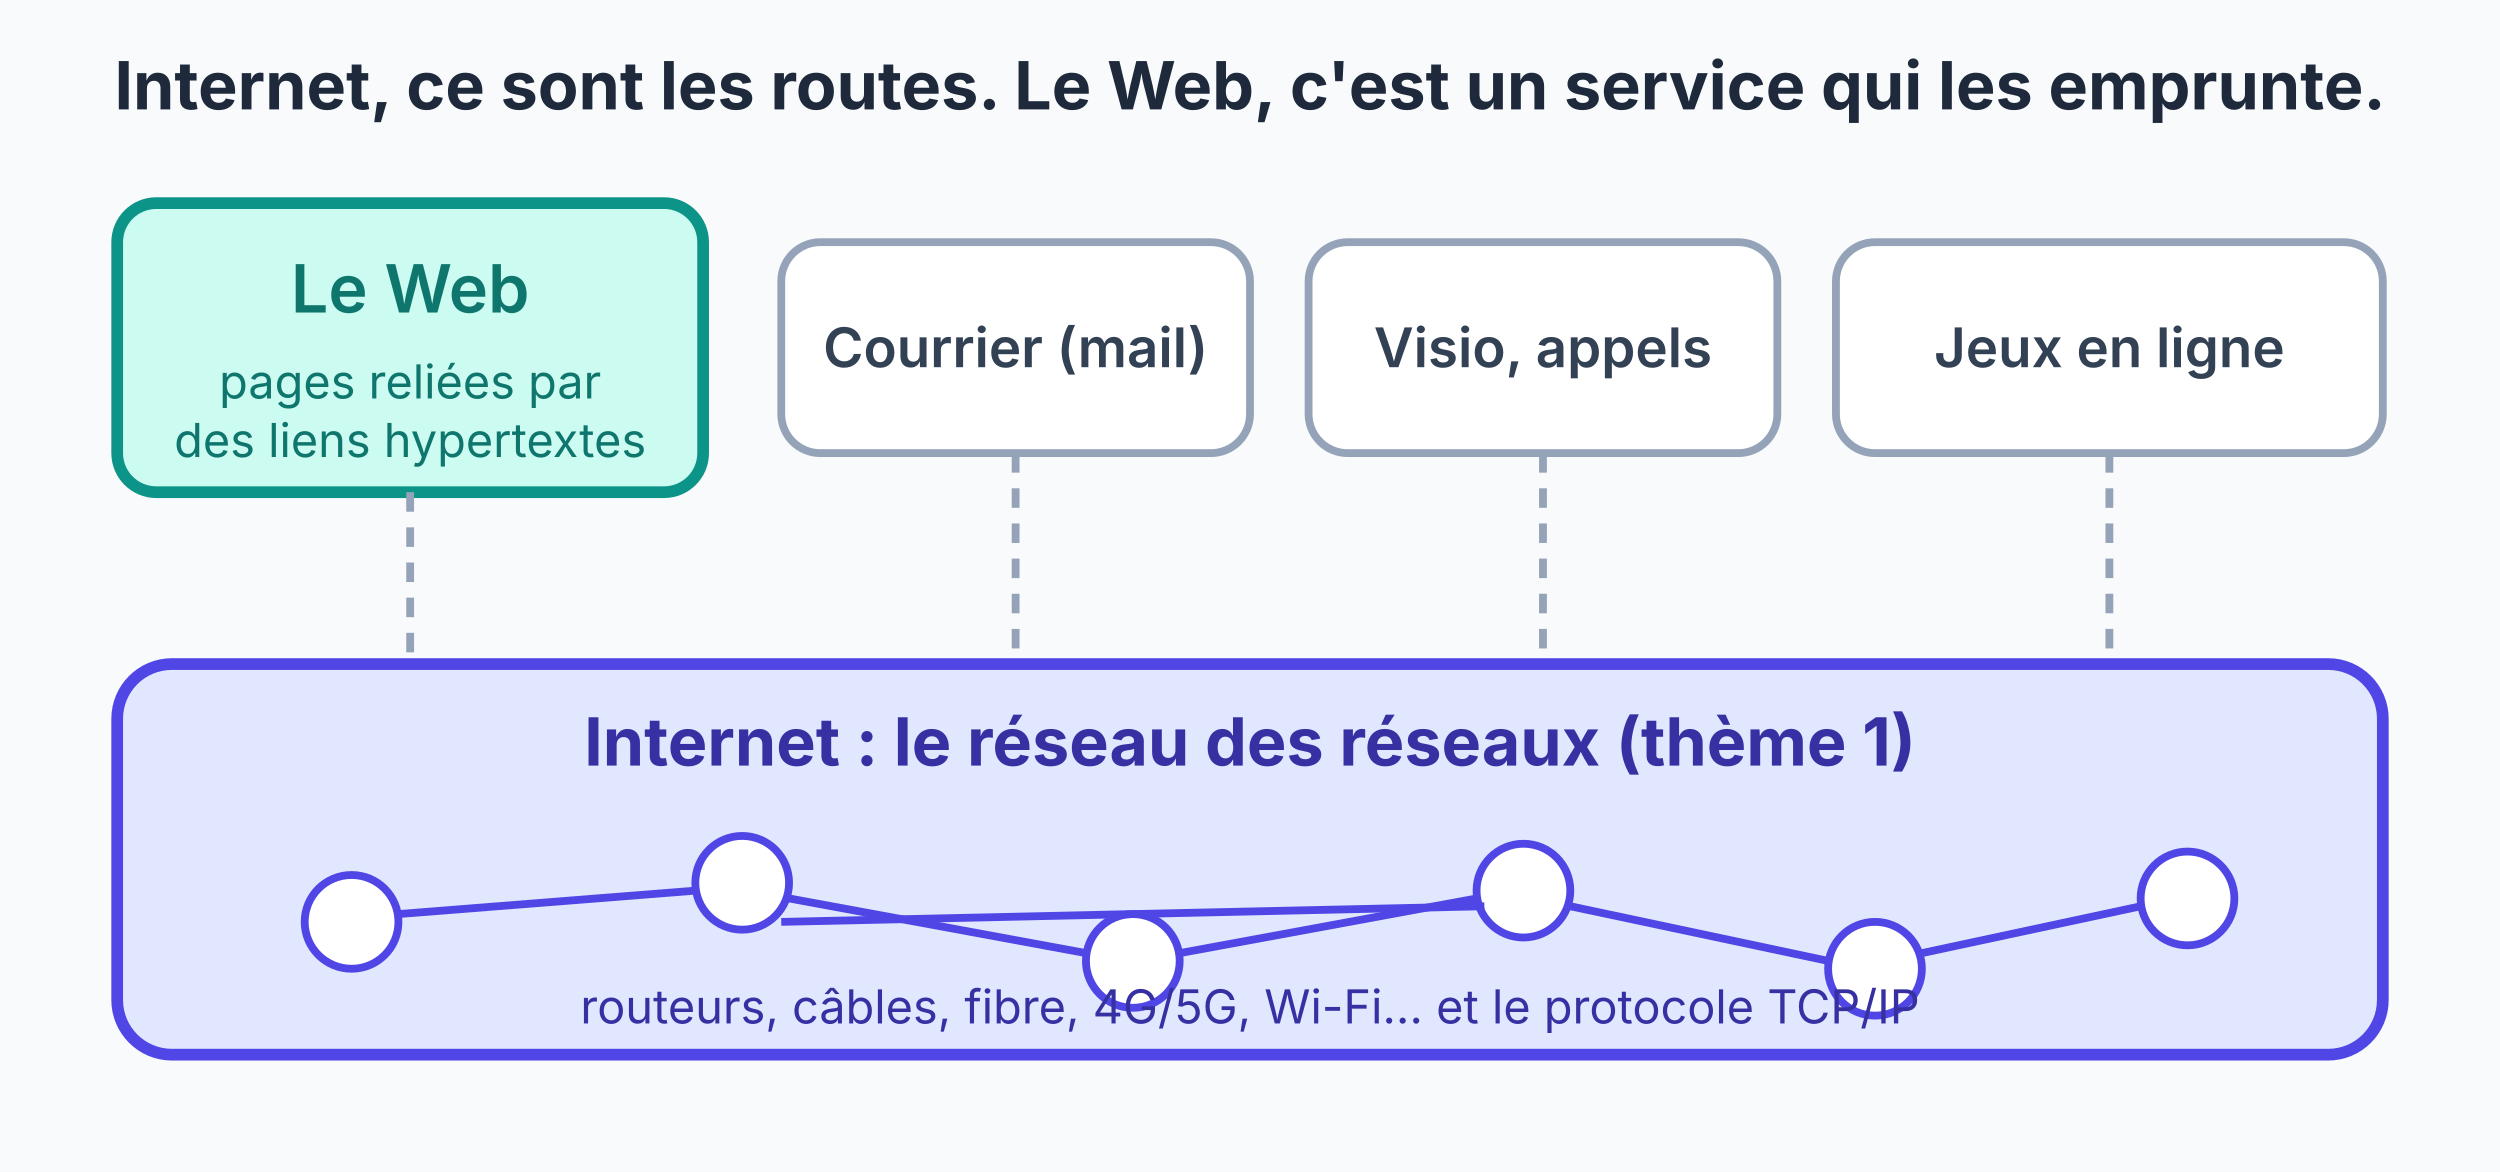
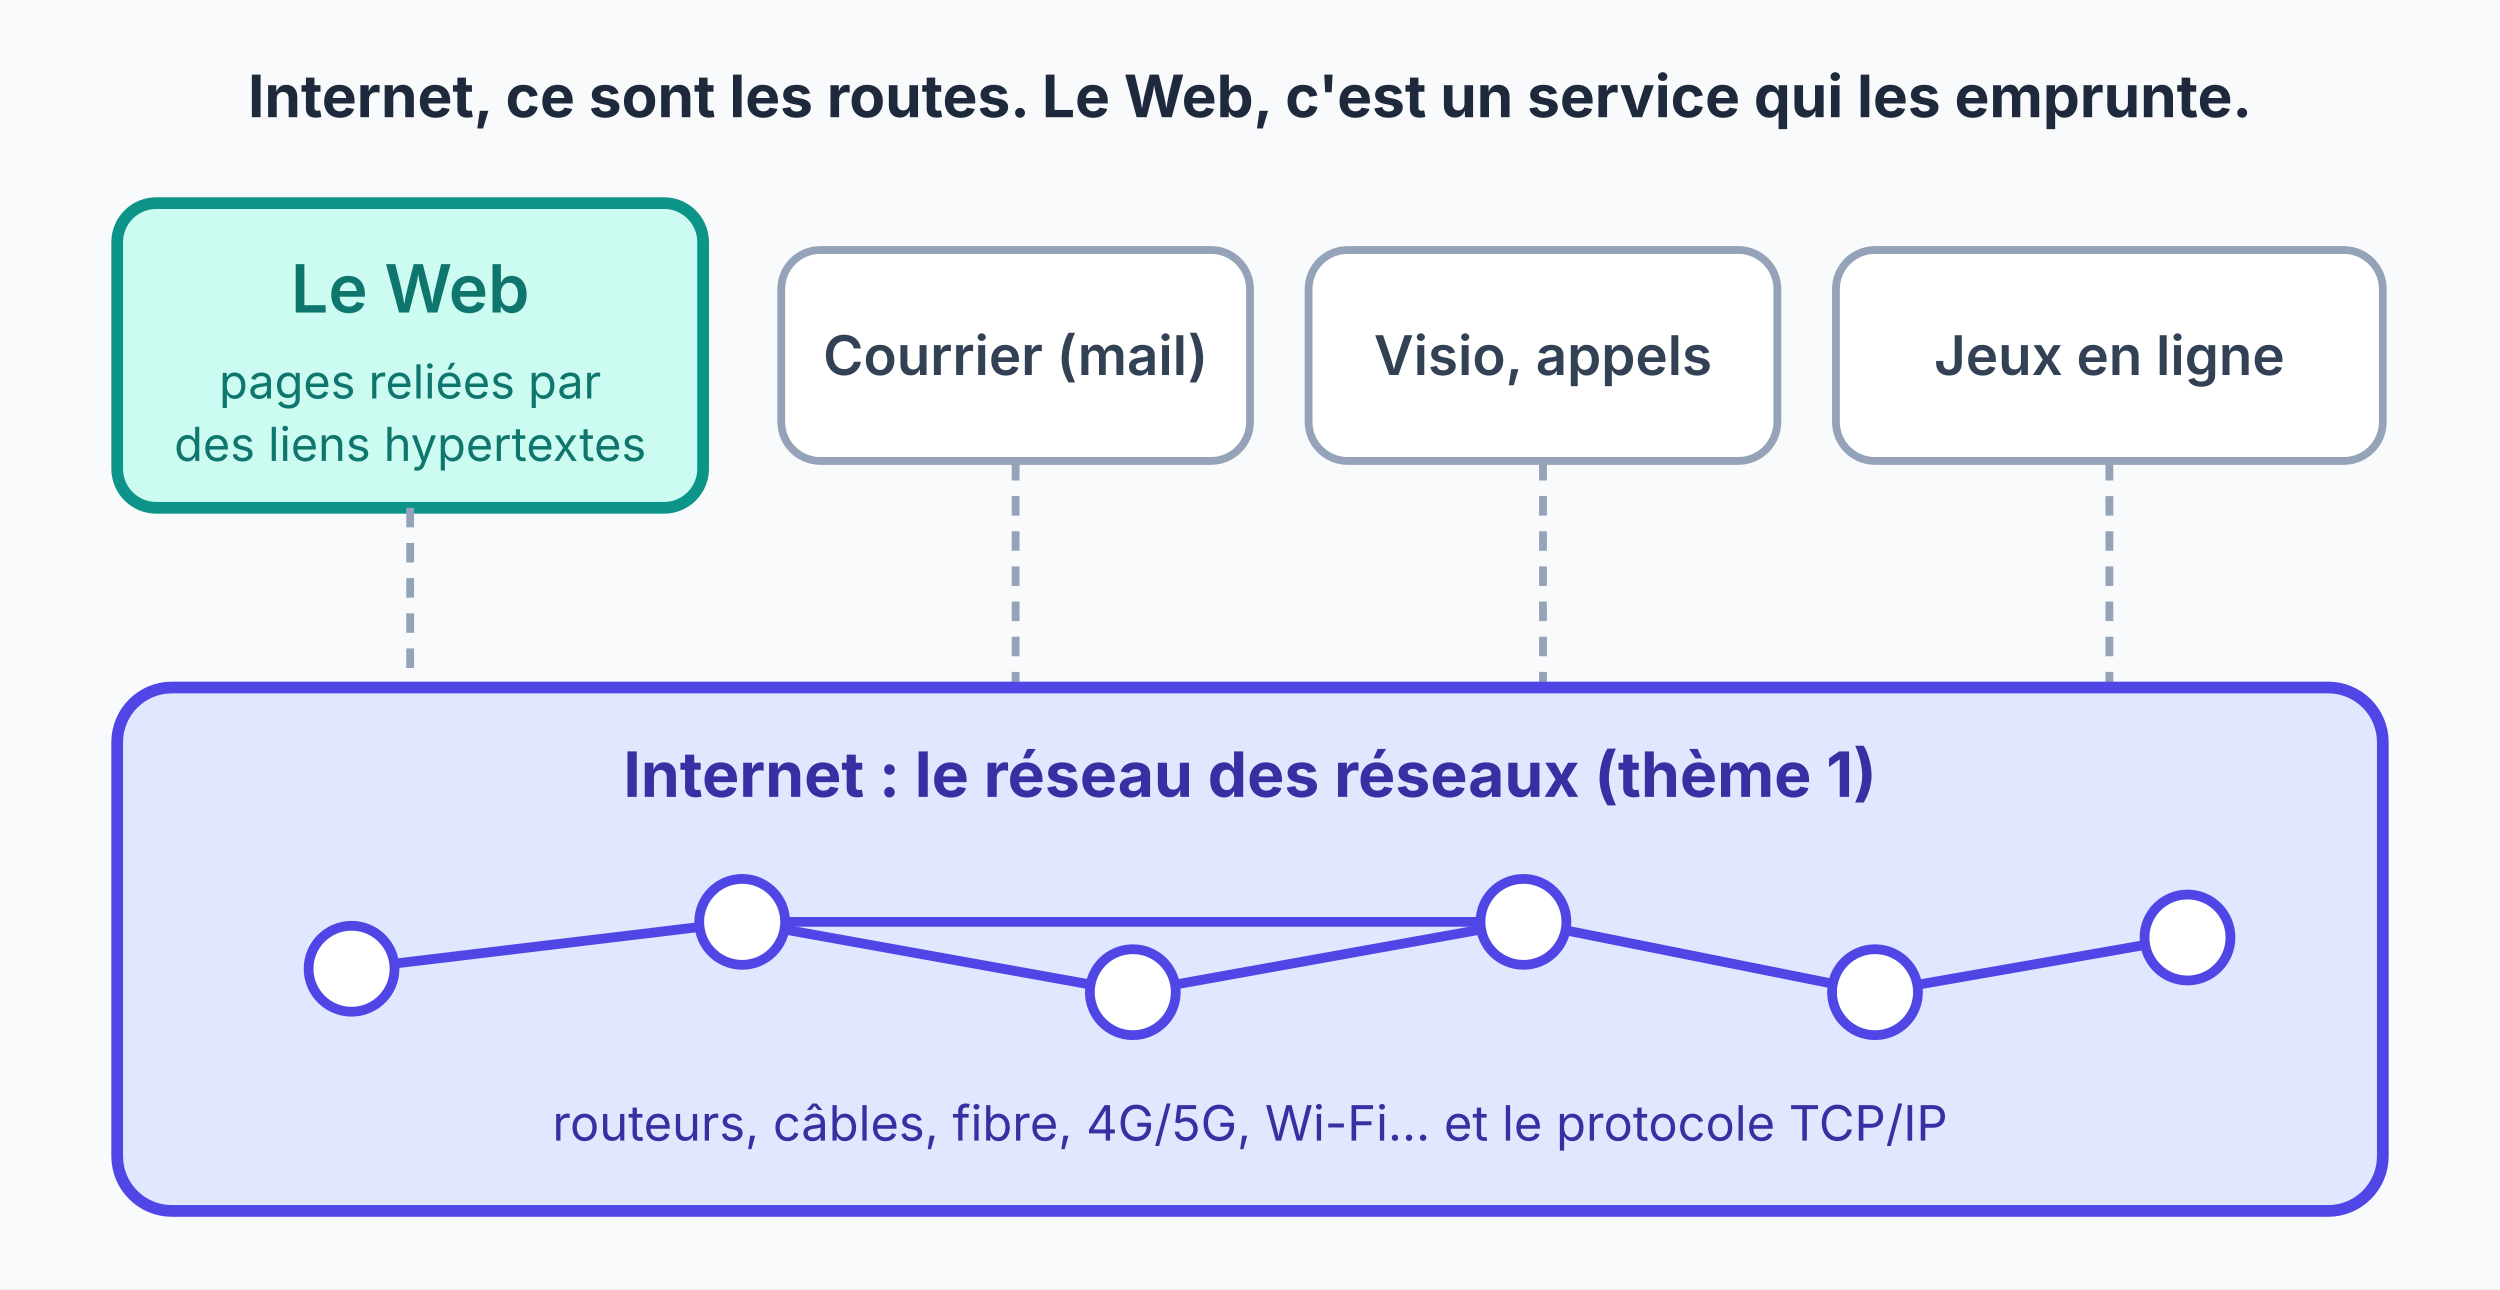
- <svg xmlns="http://www.w3.org/2000/svg" viewBox="0 0 640 300" font-family="Inter, Segoe UI, sans-serif">
-   <rect width="640" height="300" fill="#f8fafc" />
-   <text x="320" y="28" text-anchor="middle" font-size="17" font-weight="700" fill="#1e293b">Internet, ce sont les routes. Le Web, c'est un service qui les emprunte.</text>
+ <svg xmlns="http://www.w3.org/2000/svg" viewBox="0 0 640 330" font-family="Inter, Segoe UI, sans-serif">
+   <rect width="640" height="330" fill="#f8fafc" />
+   <text x="320" y="30" text-anchor="middle" font-size="15" font-weight="700" fill="#1e293b">Internet, ce sont les routes. Le Web, c'est un service qui les emprunte.</text>
  <g font-size="14" font-weight="600" text-anchor="middle">
-     <rect x="30" y="52" width="150" height="74" rx="10" fill="#ccfbf1" stroke="#0d9488" stroke-width="3" />
+     <rect x="30" y="52" width="150" height="78" rx="10" fill="#ccfbf1" stroke="#0d9488" stroke-width="3" />
    <text x="105" y="80" fill="#0f766e" font-size="17">Le Web</text>
    <text x="105" y="102" fill="#0f766e" font-weight="400" font-size="12">pages reliées par</text>
-     <text x="105" y="117" fill="#0f766e" font-weight="400" font-size="12">des liens hypertextes</text>
-     <rect x="200" y="62" width="120" height="54" rx="10" fill="#fff" stroke="#94a3b8" stroke-width="2" />
-     <text x="260" y="94" fill="#334155">Courrier (mail)</text>
-     <rect x="335" y="62" width="120" height="54" rx="10" fill="#fff" stroke="#94a3b8" stroke-width="2" />
-     <text x="395" y="94" fill="#334155">Visio, appels</text>
-     <rect x="470" y="62" width="140" height="54" rx="10" fill="#fff" stroke="#94a3b8" stroke-width="2" />
-     <text x="540" y="94" fill="#334155">Jeux en ligne</text>
+     <text x="105" y="118" fill="#0f766e" font-weight="400" font-size="12">des liens hypertextes</text>
+     <rect x="200" y="64" width="120" height="54" rx="10" fill="#fff" stroke="#94a3b8" stroke-width="2" />
+     <text x="260" y="96" fill="#334155">Courrier (mail)</text>
+     <rect x="335" y="64" width="120" height="54" rx="10" fill="#fff" stroke="#94a3b8" stroke-width="2" />
+     <text x="395" y="96" fill="#334155">Visio, appels</text>
+     <rect x="470" y="64" width="140" height="54" rx="10" fill="#fff" stroke="#94a3b8" stroke-width="2" />
+     <text x="540" y="96" fill="#334155">Jeux en ligne</text>
  </g>
  <g stroke="#94a3b8" stroke-width="2" stroke-dasharray="5 4">
-     <line x1="105" y1="126" x2="105" y2="170" />
-     <line x1="260" y1="116" x2="260" y2="170" />
-     <line x1="395" y1="116" x2="395" y2="170" />
-     <line x1="540" y1="116" x2="540" y2="170" />
+     <line x1="105" y1="130" x2="105" y2="176" />
+     <line x1="260" y1="118" x2="260" y2="176" />
+     <line x1="395" y1="118" x2="395" y2="176" />
+     <line x1="540" y1="118" x2="540" y2="176" />
  </g>
-   <rect x="30" y="170" width="580" height="100" rx="14" fill="#e0e7ff" stroke="#4f46e5" stroke-width="3" />
-   <text x="320" y="196" text-anchor="middle" font-size="17" font-weight="700" fill="#3730a3">Internet : le réseau des réseaux (thème 1)</text>
-   <g fill="#fff" stroke="#4f46e5" stroke-width="2">
-     <circle cx="90" cy="236" r="12" />
-     <circle cx="190" cy="226" r="12" />
-     <circle cx="290" cy="246" r="12" />
-     <circle cx="390" cy="228" r="12" />
-     <circle cx="480" cy="248" r="12" />
-     <circle cx="560" cy="230" r="12" />
+   <rect x="30" y="176" width="580" height="134" rx="14" fill="#e0e7ff" stroke="#4f46e5" stroke-width="3" />
+   <text x="320" y="204" text-anchor="middle" font-size="16" font-weight="700" fill="#3730a3">Internet : le réseau des réseaux (thème 1)</text>
+   <g stroke="#4f46e5" stroke-width="2.5" stroke-linecap="round">
+     <line x1="90" y1="248" x2="190" y2="236" />
+     <line x1="190" y1="236" x2="290" y2="254" />
+     <line x1="290" y1="254" x2="390" y2="236" />
+     <line x1="390" y1="236" x2="480" y2="254" />
+     <line x1="480" y1="254" x2="560" y2="240" />
+     <line x1="190" y1="236" x2="390" y2="236" />
  </g>
-   <g stroke="#4f46e5" stroke-width="2">
-     <line x1="102" y1="234" x2="178" y2="228" />
-     <line x1="202" y1="230" x2="278" y2="244" />
-     <line x1="302" y1="244" x2="378" y2="230" />
-     <line x1="402" y1="232" x2="468" y2="246" />
-     <line x1="492" y1="244" x2="548" y2="232" />
-     <line x1="200" y1="236" x2="380" y2="232" />
+   <g fill="#fff" stroke="#4f46e5" stroke-width="2.5">
+     <circle cx="90" cy="248" r="11" />
+     <circle cx="190" cy="236" r="11" />
+     <circle cx="290" cy="254" r="11" />
+     <circle cx="390" cy="236" r="11" />
+     <circle cx="480" cy="254" r="11" />
+     <circle cx="560" cy="240" r="11" />
  </g>
-   <text x="320" y="262" text-anchor="middle" font-size="12" fill="#3730a3">routeurs, câbles, fibre, 4G/5G, Wi-Fi… et le protocole TCP/IP</text>
+   <text x="320" y="292" text-anchor="middle" font-size="12.5" fill="#3730a3">routeurs, câbles, fibre, 4G/5G, Wi-Fi… et le protocole TCP/IP</text>
</svg>
